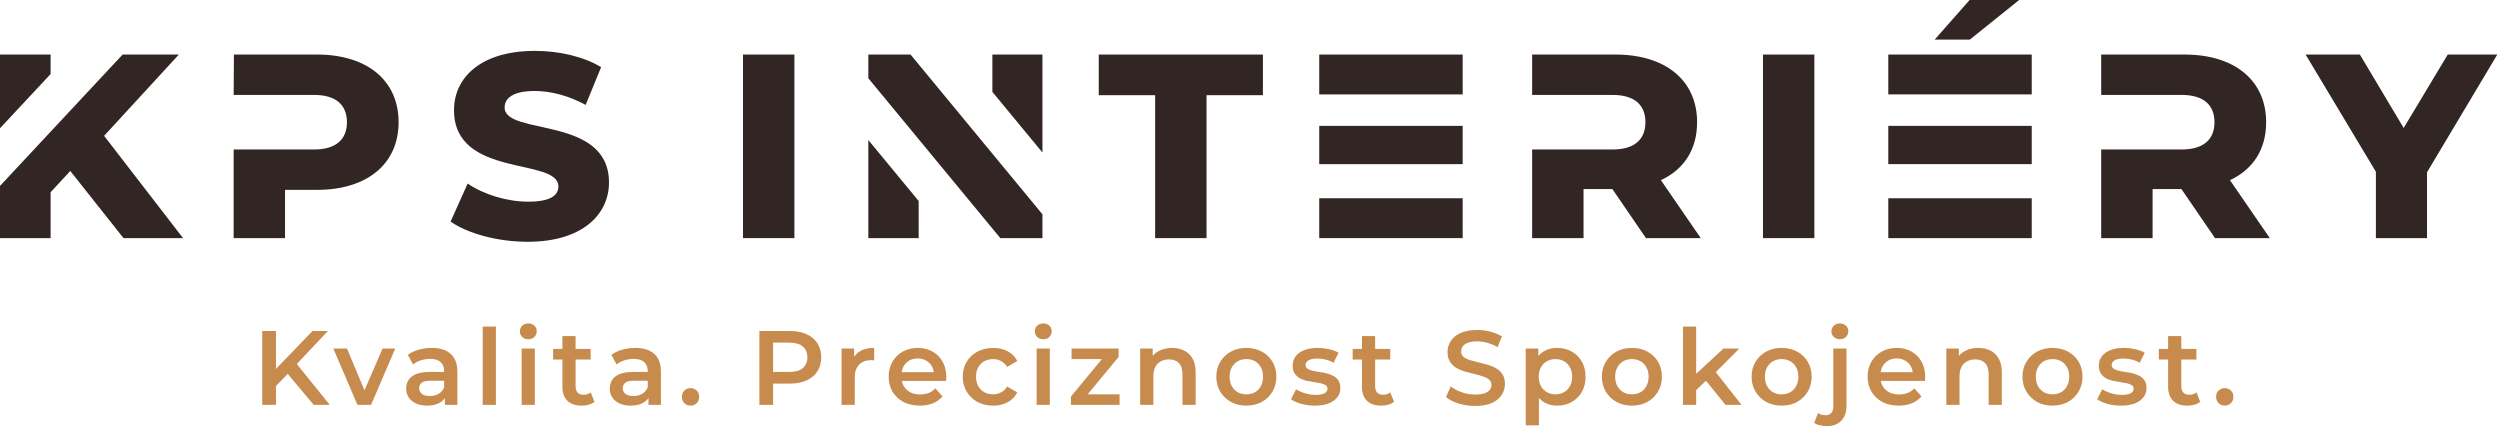
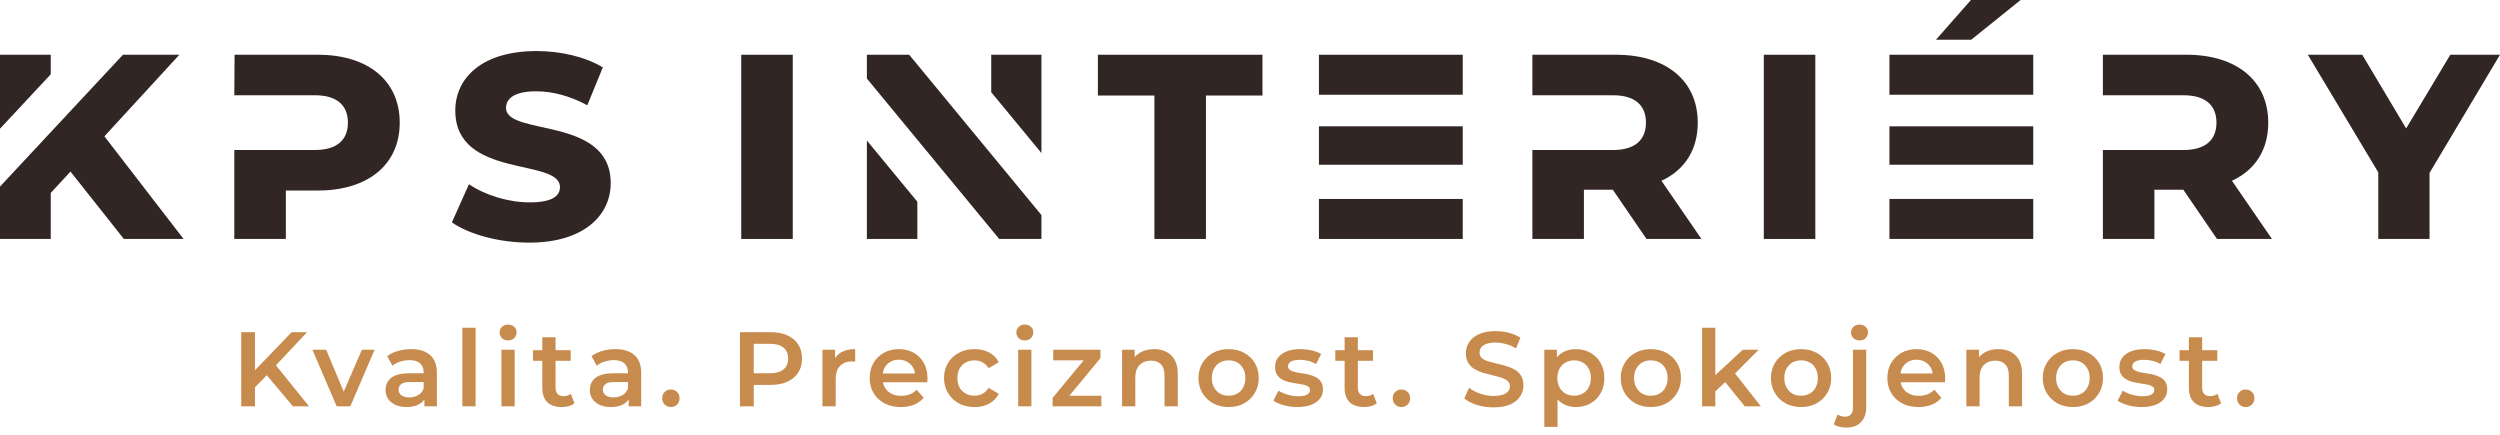
- <svg xmlns="http://www.w3.org/2000/svg" width="572" height="99" viewBox="0 0 572 99" fill="none">
-   <path d="M555.301 39.42V54.48H543.602V39.3L527.521 12.48H539.941L549.961 29.28L560.042 12.48H571.382L555.301 39.42Z" fill="#322624" />
-   <path d="M510.213 41.22L519.333 54.48H506.793L499.113 43.26H492.513V54.48H480.753V34.2H499.173C504.213 34.2 506.673 31.86 506.673 27.96C506.673 24.06 504.213 21.72 499.173 21.72H480.753V12.48H499.833C511.293 12.48 518.493 18.42 518.493 27.96C518.493 34.2 515.493 38.76 510.213 41.22Z" fill="#322624" />
-   <path d="M432.041 37.56V28.8H464.861V37.56H432.041ZM432.041 21.6V12.48H464.861V21.6H432.041ZM432.041 45.36V54.48H464.861V45.36H432.041ZM450.701 9.06H442.661L450.641 0H461.981L450.701 9.06Z" fill="#322624" />
-   <path d="M415.127 54.48H403.367V12.48H415.127V54.48Z" fill="#322624" />
-   <path d="M380.014 41.22L389.134 54.48H376.594L368.914 43.26H362.314V54.48H350.554V34.2H368.974C374.014 34.2 376.474 31.86 376.474 27.96C376.474 24.06 374.014 21.72 368.974 21.72H350.554V12.48H369.634C381.094 12.48 388.294 18.42 388.294 27.96C388.294 34.2 385.294 38.76 380.014 41.22Z" fill="#322624" />
-   <path d="M301.841 37.56V28.8H334.661V37.56H301.841ZM301.841 21.6V12.48H334.661V21.6H301.841ZM301.841 45.36V54.48H334.661V45.36H301.841Z" fill="#322624" />
-   <path d="M276.054 54.48H264.294V21.78H251.394V12.48H288.954V21.78H276.054V54.48Z" fill="#322624" />
-   <path d="M181.76 54.48H170V12.48H181.76V54.48Z" fill="#322624" />
-   <path d="M210.193 45.992V54.48H198.674V32.04L210.193 45.992ZM238.514 49.036V54.48H228.872L198.674 17.905V12.479H208.33L238.514 49.036ZM238.514 34.9L227.054 21.02V12.479H238.514V34.9Z" fill="#322624" />
-   <path d="M120.737 55.32C113.897 55.32 107.057 53.46 103.097 50.7L106.997 42C110.717 44.52 115.997 46.14 120.857 46.14C125.837 46.14 127.757 44.76 127.757 42.66C127.757 35.94 103.877 40.86 103.877 25.2C103.877 17.76 109.997 11.64 122.417 11.64C127.817 11.64 133.457 12.9 137.537 15.36L133.997 24C129.977 21.84 126.017 20.82 122.297 20.82C117.317 20.82 115.457 22.5 115.457 24.6C115.457 31.14 139.337 26.34 139.337 41.76C139.337 49.08 133.217 55.32 120.737 55.32Z" fill="#322624" />
-   <path d="M53.459 21.72L53.519 12.48H72.539C83.999 12.48 91.199 18.42 91.199 27.96C91.199 37.5 83.999 43.44 72.539 43.44H65.219V54.48H53.459V34.2H71.879C76.919 34.2 79.379 31.86 79.379 27.96C79.379 24.06 76.919 21.72 71.879 21.72H53.459Z" fill="#322624" />
-   <path d="M23.82 31.08L41.88 54.48H28.26L16.08 39.12L11.58 43.98V54.48H0V42.535L28.054 12.48H40.92L23.82 31.08ZM11.58 16.939L0 29.344V12.48H11.58V16.939Z" fill="#322624" />
-   <path d="M509.02 92.808C508.473 92.808 508.006 92.623 507.619 92.252C507.233 91.866 507.04 91.383 507.04 90.804C507.04 90.192 507.233 89.709 507.619 89.355C508.006 88.985 508.473 88.8 509.02 88.8C509.567 88.8 510.034 88.985 510.42 89.355C510.806 89.709 511 90.192 511 90.804C511 91.383 510.806 91.866 510.42 92.252C510.034 92.623 509.567 92.808 509.02 92.808Z" fill="#C88B4E" />
-   <path d="M500.508 92.808C499.091 92.808 497.997 92.446 497.224 91.722C496.451 90.981 496.065 89.895 496.065 88.462V76.897H499.083V88.39C499.083 89.001 499.236 89.476 499.542 89.814C499.864 90.152 500.306 90.321 500.87 90.321C501.546 90.321 502.109 90.144 502.56 89.79L503.405 91.939C503.051 92.229 502.616 92.446 502.101 92.591C501.586 92.736 501.055 92.808 500.508 92.808ZM493.94 82.257V79.843H502.536V82.257H493.94Z" fill="#C88B4E" />
-   <path d="M485.281 92.808C484.202 92.808 483.164 92.671 482.166 92.397C481.184 92.108 480.404 91.761 479.824 91.359L480.983 89.065C481.563 89.436 482.255 89.741 483.059 89.983C483.864 90.224 484.669 90.345 485.474 90.345C486.423 90.345 487.108 90.216 487.526 89.959C487.961 89.701 488.178 89.355 488.178 88.921C488.178 88.566 488.033 88.301 487.743 88.124C487.454 87.931 487.075 87.786 486.609 87.689C486.142 87.593 485.619 87.504 485.039 87.424C484.476 87.343 483.904 87.239 483.325 87.11C482.762 86.965 482.247 86.764 481.78 86.506C481.313 86.233 480.935 85.87 480.645 85.42C480.355 84.969 480.211 84.374 480.211 83.633C480.211 82.812 480.444 82.104 480.911 81.508C481.377 80.897 482.029 80.43 482.866 80.108C483.719 79.77 484.725 79.601 485.884 79.601C486.753 79.601 487.631 79.698 488.516 79.891C489.401 80.084 490.134 80.358 490.713 80.712L489.554 83.005C488.942 82.635 488.323 82.386 487.695 82.257C487.083 82.112 486.472 82.04 485.86 82.04C484.943 82.04 484.259 82.176 483.808 82.45C483.373 82.724 483.156 83.07 483.156 83.488C483.156 83.874 483.301 84.164 483.591 84.357C483.88 84.55 484.259 84.703 484.725 84.816C485.192 84.929 485.707 85.025 486.271 85.106C486.85 85.17 487.421 85.275 487.985 85.42C488.548 85.565 489.063 85.766 489.53 86.023C490.013 86.265 490.399 86.611 490.689 87.061C490.979 87.512 491.123 88.1 491.123 88.824C491.123 89.629 490.882 90.329 490.399 90.924C489.932 91.52 489.264 91.987 488.395 92.325C487.526 92.647 486.488 92.808 485.281 92.808Z" fill="#C88B4E" />
-   <path d="M469.599 92.808C468.279 92.808 467.104 92.526 466.074 91.963C465.044 91.383 464.231 90.594 463.635 89.597C463.04 88.599 462.742 87.464 462.742 86.192C462.742 84.905 463.04 83.77 463.635 82.788C464.231 81.79 465.044 81.01 466.074 80.446C467.104 79.883 468.279 79.601 469.599 79.601C470.935 79.601 472.118 79.883 473.148 80.446C474.194 81.01 475.007 81.782 475.587 82.764C476.182 83.746 476.48 84.888 476.48 86.192C476.48 87.464 476.182 88.599 475.587 89.597C475.007 90.594 474.194 91.383 473.148 91.963C472.118 92.526 470.935 92.808 469.599 92.808ZM469.599 90.224C470.339 90.224 470.999 90.063 471.579 89.741C472.158 89.419 472.609 88.953 472.931 88.341C473.269 87.729 473.438 87.013 473.438 86.192C473.438 85.355 473.269 84.639 472.931 84.043C472.609 83.432 472.158 82.965 471.579 82.643C470.999 82.321 470.347 82.16 469.623 82.16C468.883 82.16 468.223 82.321 467.643 82.643C467.08 82.965 466.629 83.432 466.291 84.043C465.953 84.639 465.784 85.355 465.784 86.192C465.784 87.013 465.953 87.729 466.291 88.341C466.629 88.953 467.08 89.419 467.643 89.741C468.223 90.063 468.875 90.224 469.599 90.224Z" fill="#C88B4E" />
-   <path d="M452.637 79.601C453.667 79.601 454.584 79.802 455.389 80.205C456.21 80.607 456.854 81.227 457.321 82.064C457.787 82.885 458.021 83.947 458.021 85.251V92.639H455.003V85.637C455.003 84.494 454.729 83.641 454.182 83.078C453.651 82.514 452.902 82.233 451.937 82.233C451.228 82.233 450.601 82.378 450.053 82.667C449.506 82.957 449.08 83.392 448.774 83.971C448.484 84.534 448.339 85.251 448.339 86.12V92.639H445.321V79.746H448.194V83.223L447.687 82.16C448.138 81.339 448.79 80.712 449.643 80.277C450.512 79.826 451.51 79.601 452.637 79.601Z" fill="#C88B4E" />
-   <path d="M434.431 92.808C432.998 92.808 431.743 92.526 430.665 91.963C429.602 91.383 428.773 90.594 428.178 89.597C427.598 88.599 427.309 87.464 427.309 86.192C427.309 84.905 427.59 83.77 428.154 82.788C428.733 81.79 429.522 81.01 430.52 80.446C431.534 79.883 432.685 79.601 433.972 79.601C435.228 79.601 436.346 79.875 437.328 80.422C438.31 80.969 439.083 81.742 439.646 82.74C440.209 83.738 440.491 84.913 440.491 86.265C440.491 86.394 440.483 86.538 440.467 86.699C440.467 86.86 440.459 87.013 440.443 87.158H429.699V85.154H438.849L437.666 85.782C437.682 85.041 437.529 84.39 437.207 83.826C436.886 83.263 436.443 82.82 435.88 82.498C435.332 82.176 434.697 82.015 433.972 82.015C433.232 82.015 432.58 82.176 432.017 82.498C431.469 82.82 431.035 83.271 430.713 83.85C430.407 84.414 430.254 85.082 430.254 85.854V86.337C430.254 87.11 430.431 87.794 430.785 88.389C431.139 88.985 431.638 89.444 432.282 89.766C432.926 90.088 433.666 90.248 434.503 90.248C435.228 90.248 435.88 90.136 436.459 89.91C437.038 89.685 437.554 89.331 438.004 88.848L439.622 90.707C439.042 91.383 438.31 91.906 437.425 92.276C436.556 92.631 435.558 92.808 434.431 92.808Z" fill="#C88B4E" />
-   <path d="M417.99 97.492C417.427 97.492 416.896 97.427 416.397 97.299C415.881 97.186 415.447 97.001 415.093 96.743L415.962 94.498C416.429 94.836 417.016 95.005 417.724 95.005C418.272 95.005 418.698 94.828 419.004 94.474C419.31 94.136 419.463 93.629 419.463 92.953V79.746H422.481V92.88C422.481 94.297 422.086 95.415 421.298 96.236C420.525 97.073 419.423 97.492 417.99 97.492ZM420.96 77.621C420.396 77.621 419.93 77.445 419.559 77.09C419.205 76.736 419.028 76.31 419.028 75.811C419.028 75.296 419.205 74.869 419.559 74.531C419.93 74.177 420.396 74 420.96 74C421.523 74 421.982 74.169 422.336 74.507C422.706 74.829 422.891 75.239 422.891 75.738C422.891 76.269 422.714 76.72 422.36 77.09C422.006 77.445 421.539 77.621 420.96 77.621Z" fill="#C88B4E" />
-   <path d="M407.621 92.808C406.302 92.808 405.127 92.526 404.096 91.963C403.066 91.383 402.253 90.594 401.658 89.597C401.062 88.599 400.765 87.464 400.765 86.192C400.765 84.905 401.062 83.77 401.658 82.788C402.253 81.79 403.066 81.01 404.096 80.446C405.127 79.883 406.302 79.601 407.621 79.601C408.957 79.601 410.14 79.883 411.171 80.446C412.217 81.01 413.03 81.782 413.609 82.764C414.205 83.746 414.502 84.888 414.502 86.192C414.502 87.464 414.205 88.599 413.609 89.597C413.03 90.594 412.217 91.383 411.171 91.963C410.14 92.526 408.957 92.808 407.621 92.808ZM407.621 90.224C408.362 90.224 409.022 90.063 409.601 89.741C410.181 89.419 410.631 88.953 410.953 88.341C411.291 87.729 411.46 87.013 411.46 86.192C411.46 85.355 411.291 84.639 410.953 84.043C410.631 83.432 410.181 82.965 409.601 82.643C409.022 82.321 408.37 82.16 407.646 82.16C406.905 82.16 406.245 82.321 405.666 82.643C405.102 82.965 404.652 83.432 404.314 84.043C403.976 84.639 403.807 85.355 403.807 86.192C403.807 87.013 403.976 87.729 404.314 88.341C404.652 88.953 405.102 89.419 405.666 89.741C406.245 90.063 406.897 90.224 407.621 90.224Z" fill="#C88B4E" />
-   <path d="M387.526 89.766L387.599 85.975L394.335 79.746H397.956L392.234 85.492L390.641 86.82L387.526 89.766ZM385.063 92.639V74.724H388.081V92.639H385.063ZM394.793 92.639L390.085 86.82L391.993 84.406L398.463 92.639H394.793Z" fill="#C88B4E" />
-   <path d="M373.366 92.808C372.046 92.808 370.871 92.526 369.841 91.963C368.81 91.383 367.998 90.594 367.402 89.597C366.807 88.599 366.509 87.464 366.509 86.192C366.509 84.905 366.807 83.77 367.402 82.788C367.998 81.79 368.81 81.01 369.841 80.446C370.871 79.883 372.046 79.601 373.366 79.601C374.702 79.601 375.885 79.883 376.915 80.446C377.961 81.01 378.774 81.782 379.353 82.764C379.949 83.746 380.246 84.888 380.246 86.192C380.246 87.464 379.949 88.599 379.353 89.597C378.774 90.594 377.961 91.383 376.915 91.963C375.885 92.526 374.702 92.808 373.366 92.808ZM373.366 90.224C374.106 90.224 374.766 90.063 375.345 89.741C375.925 89.419 376.375 88.953 376.697 88.341C377.035 87.729 377.204 87.013 377.204 86.192C377.204 85.355 377.035 84.639 376.697 84.043C376.375 83.432 375.925 82.965 375.345 82.643C374.766 82.321 374.114 82.16 373.39 82.16C372.649 82.16 371.989 82.321 371.41 82.643C370.847 82.965 370.396 83.432 370.058 84.043C369.72 84.639 369.551 85.355 369.551 86.192C369.551 87.013 369.72 87.729 370.058 88.341C370.396 88.953 370.847 89.419 371.41 89.741C371.989 90.063 372.641 90.224 373.366 90.224Z" fill="#C88B4E" />
-   <path d="M356.234 92.808C355.188 92.808 354.231 92.566 353.361 92.083C352.508 91.6 351.824 90.876 351.309 89.91C350.81 88.929 350.561 87.689 350.561 86.192C350.561 84.679 350.802 83.44 351.285 82.474C351.784 81.508 352.46 80.792 353.313 80.325C354.166 79.843 355.14 79.601 356.234 79.601C357.506 79.601 358.625 79.875 359.59 80.422C360.572 80.969 361.345 81.734 361.908 82.716C362.488 83.697 362.777 84.856 362.777 86.192C362.777 87.528 362.488 88.695 361.908 89.693C361.345 90.675 360.572 91.439 359.59 91.987C358.625 92.534 357.506 92.808 356.234 92.808ZM349.088 97.323V79.746H351.961V82.788L351.864 86.216L352.106 89.645V97.323H349.088ZM355.896 90.224C356.621 90.224 357.265 90.063 357.828 89.741C358.407 89.419 358.866 88.953 359.204 88.341C359.542 87.729 359.711 87.013 359.711 86.192C359.711 85.355 359.542 84.639 359.204 84.043C358.866 83.432 358.407 82.965 357.828 82.643C357.265 82.321 356.621 82.16 355.896 82.16C355.172 82.16 354.52 82.321 353.941 82.643C353.361 82.965 352.903 83.432 352.565 84.043C352.227 84.639 352.058 85.355 352.058 86.192C352.058 87.013 352.227 87.729 352.565 88.341C352.903 88.953 353.361 89.419 353.941 89.741C354.52 90.063 355.172 90.224 355.896 90.224Z" fill="#C88B4E" />
-   <path d="M337.502 92.88C336.182 92.88 334.918 92.695 333.711 92.325C332.504 91.938 331.546 91.448 330.838 90.852L331.924 88.413C332.6 88.945 333.437 89.387 334.435 89.741C335.433 90.095 336.455 90.272 337.502 90.272C338.387 90.272 339.103 90.176 339.65 89.983C340.198 89.79 340.6 89.532 340.857 89.21C341.115 88.872 341.244 88.494 341.244 88.075C341.244 87.56 341.059 87.15 340.689 86.844C340.318 86.522 339.835 86.273 339.24 86.096C338.66 85.903 338.009 85.725 337.284 85.564C336.576 85.403 335.86 85.218 335.135 85.009C334.427 84.784 333.775 84.502 333.18 84.164C332.6 83.81 332.126 83.343 331.755 82.764C331.385 82.184 331.2 81.444 331.2 80.543C331.2 79.625 331.441 78.788 331.924 78.032C332.423 77.259 333.172 76.647 334.17 76.197C335.184 75.73 336.463 75.497 338.009 75.497C339.023 75.497 340.029 75.625 341.026 75.883C342.024 76.14 342.894 76.511 343.634 76.993L342.644 79.432C341.888 78.981 341.107 78.651 340.302 78.442C339.497 78.217 338.725 78.104 337.984 78.104C337.115 78.104 336.407 78.209 335.86 78.418C335.329 78.627 334.934 78.901 334.677 79.239C334.435 79.577 334.315 79.963 334.315 80.398C334.315 80.913 334.492 81.331 334.846 81.653C335.216 81.959 335.691 82.201 336.27 82.377C336.866 82.555 337.526 82.732 338.25 82.909C338.974 83.07 339.691 83.255 340.399 83.464C341.123 83.673 341.775 83.947 342.354 84.285C342.95 84.623 343.425 85.082 343.779 85.661C344.149 86.24 344.334 86.973 344.334 87.858C344.334 88.76 344.085 89.597 343.586 90.369C343.103 91.126 342.354 91.737 341.34 92.204C340.326 92.655 339.047 92.88 337.502 92.88Z" fill="#C88B4E" />
-   <path d="M316.057 92.808C314.641 92.808 313.546 92.446 312.774 91.722C312.001 90.981 311.615 89.895 311.615 88.462V76.897H314.633V88.39C314.633 89.001 314.786 89.476 315.092 89.814C315.413 90.152 315.856 90.321 316.419 90.321C317.095 90.321 317.659 90.144 318.11 89.79L318.955 91.939C318.6 92.229 318.166 92.446 317.651 92.591C317.136 92.736 316.605 92.808 316.057 92.808ZM309.49 82.257V79.843H318.085V82.257H309.49Z" fill="#C88B4E" />
-   <path d="M300.831 92.808C299.753 92.808 298.715 92.671 297.717 92.397C296.735 92.108 295.954 91.761 295.375 91.359L296.534 89.065C297.113 89.436 297.805 89.741 298.61 89.983C299.415 90.224 300.22 90.345 301.025 90.345C301.974 90.345 302.658 90.216 303.077 89.959C303.511 89.701 303.729 89.355 303.729 88.921C303.729 88.566 303.584 88.301 303.294 88.124C303.004 87.931 302.626 87.786 302.159 87.689C301.693 87.593 301.169 87.504 300.59 87.424C300.027 87.343 299.455 87.239 298.876 87.11C298.312 86.965 297.797 86.764 297.331 86.506C296.864 86.233 296.486 85.87 296.196 85.42C295.906 84.969 295.761 84.374 295.761 83.633C295.761 82.812 295.995 82.104 296.461 81.508C296.928 80.897 297.58 80.43 298.417 80.108C299.27 79.77 300.276 79.601 301.435 79.601C302.304 79.601 303.181 79.698 304.067 79.891C304.952 80.084 305.684 80.358 306.264 80.712L305.105 83.005C304.493 82.635 303.874 82.386 303.246 82.257C302.634 82.112 302.023 82.04 301.411 82.04C300.493 82.04 299.809 82.176 299.359 82.45C298.924 82.724 298.707 83.07 298.707 83.488C298.707 83.874 298.852 84.164 299.141 84.357C299.431 84.55 299.809 84.703 300.276 84.816C300.743 84.929 301.258 85.025 301.821 85.106C302.401 85.17 302.972 85.275 303.536 85.42C304.099 85.565 304.614 85.766 305.081 86.023C305.564 86.265 305.95 86.611 306.24 87.061C306.529 87.512 306.674 88.1 306.674 88.824C306.674 89.629 306.433 90.329 305.95 90.924C305.483 91.52 304.815 91.987 303.946 92.325C303.077 92.647 302.039 92.808 300.831 92.808Z" fill="#C88B4E" />
-   <path d="M285.15 92.808C283.83 92.808 282.655 92.526 281.625 91.963C280.595 91.383 279.782 90.594 279.186 89.597C278.591 88.599 278.293 87.464 278.293 86.192C278.293 84.905 278.591 83.77 279.186 82.788C279.782 81.79 280.595 81.01 281.625 80.446C282.655 79.883 283.83 79.601 285.15 79.601C286.486 79.601 287.669 79.883 288.699 80.446C289.745 81.01 290.558 81.782 291.137 82.764C291.733 83.746 292.031 84.888 292.031 86.192C292.031 87.464 291.733 88.599 291.137 89.597C290.558 90.594 289.745 91.383 288.699 91.963C287.669 92.526 286.486 92.808 285.15 92.808ZM285.15 90.224C285.89 90.224 286.55 90.063 287.13 89.741C287.709 89.419 288.16 88.953 288.482 88.341C288.82 87.729 288.989 87.013 288.989 86.192C288.989 85.355 288.82 84.639 288.482 84.043C288.16 83.432 287.709 82.965 287.13 82.643C286.55 82.321 285.898 82.16 285.174 82.16C284.434 82.16 283.774 82.321 283.194 82.643C282.631 82.965 282.18 83.432 281.842 84.043C281.504 84.639 281.335 85.355 281.335 86.192C281.335 87.013 281.504 87.729 281.842 88.341C282.18 88.953 282.631 89.419 283.194 89.741C283.774 90.063 284.425 90.224 285.15 90.224Z" fill="#C88B4E" />
-   <path d="M268.187 79.601C269.217 79.601 270.134 79.802 270.939 80.205C271.76 80.607 272.404 81.227 272.87 82.064C273.337 82.885 273.571 83.947 273.571 85.251V92.639H270.553V85.637C270.553 84.494 270.279 83.641 269.732 83.078C269.201 82.514 268.452 82.233 267.486 82.233C266.778 82.233 266.15 82.378 265.603 82.667C265.056 82.957 264.629 83.392 264.324 83.971C264.034 84.534 263.889 85.251 263.889 86.12V92.639H260.871V79.746H263.744V83.223L263.237 82.16C263.688 81.339 264.34 80.712 265.193 80.277C266.062 79.826 267.06 79.601 268.187 79.601Z" fill="#C88B4E" />
-   <path d="M245.028 92.639V90.731L252.972 81.122L253.527 82.16H245.173V79.746H255.941V81.653L247.998 91.263L247.394 90.224H256.159V92.639H245.028Z" fill="#C88B4E" />
-   <path d="M237.18 92.639V79.746H240.198V92.639H237.18ZM238.701 77.621C238.138 77.621 237.671 77.445 237.301 77.09C236.947 76.736 236.77 76.31 236.77 75.811C236.77 75.296 236.947 74.869 237.301 74.531C237.671 74.177 238.138 74 238.701 74C239.264 74 239.723 74.169 240.077 74.507C240.447 74.829 240.633 75.239 240.633 75.738C240.633 76.269 240.455 76.72 240.101 77.09C239.747 77.445 239.28 77.621 238.701 77.621Z" fill="#C88B4E" />
-   <path d="M227.252 92.808C225.9 92.808 224.693 92.526 223.63 91.963C222.584 91.383 221.763 90.594 221.168 89.597C220.572 88.599 220.274 87.464 220.274 86.192C220.274 84.905 220.572 83.77 221.168 82.788C221.763 81.79 222.584 81.01 223.63 80.446C224.693 79.883 225.9 79.601 227.252 79.601C228.507 79.601 229.61 79.859 230.56 80.374C231.525 80.873 232.258 81.613 232.757 82.595L230.439 83.947C230.053 83.335 229.578 82.885 229.014 82.595C228.467 82.305 227.872 82.16 227.228 82.16C226.487 82.16 225.819 82.321 225.224 82.643C224.628 82.965 224.162 83.432 223.824 84.043C223.486 84.639 223.317 85.355 223.317 86.192C223.317 87.029 223.486 87.754 223.824 88.365C224.162 88.961 224.628 89.419 225.224 89.741C225.819 90.063 226.487 90.224 227.228 90.224C227.872 90.224 228.467 90.079 229.014 89.79C229.578 89.5 230.053 89.049 230.439 88.438L232.757 89.79C232.258 90.755 231.525 91.504 230.56 92.035C229.61 92.55 228.507 92.808 227.252 92.808Z" fill="#C88B4E" />
-   <path d="M210.448 92.808C209.015 92.808 207.76 92.526 206.681 91.963C205.619 91.383 204.79 90.594 204.194 89.597C203.615 88.599 203.325 87.464 203.325 86.192C203.325 84.905 203.607 83.77 204.17 82.788C204.75 81.79 205.538 81.01 206.536 80.446C207.55 79.883 208.701 79.601 209.989 79.601C211.244 79.601 212.363 79.875 213.345 80.422C214.327 80.969 215.099 81.742 215.663 82.74C216.226 83.738 216.508 84.913 216.508 86.265C216.508 86.394 216.5 86.538 216.483 86.699C216.483 86.86 216.475 87.013 216.459 87.158H205.715V85.154H214.866L213.683 85.782C213.699 85.041 213.546 84.39 213.224 83.826C212.902 83.263 212.46 82.82 211.896 82.498C211.349 82.176 210.713 82.015 209.989 82.015C209.248 82.015 208.597 82.176 208.033 82.498C207.486 82.82 207.051 83.271 206.729 83.85C206.424 84.414 206.271 85.082 206.271 85.854V86.337C206.271 87.11 206.448 87.794 206.802 88.389C207.156 88.985 207.655 89.444 208.299 89.766C208.943 90.088 209.683 90.248 210.52 90.248C211.244 90.248 211.896 90.136 212.476 89.91C213.055 89.685 213.57 89.331 214.021 88.848L215.638 90.707C215.059 91.383 214.327 91.906 213.441 92.276C212.572 92.631 211.574 92.808 210.448 92.808Z" fill="#C88B4E" />
-   <path d="M192.552 92.639V79.746H195.425V83.295L195.087 82.257C195.473 81.388 196.077 80.728 196.898 80.277C197.735 79.826 198.773 79.601 200.012 79.601V82.474C199.883 82.442 199.763 82.426 199.65 82.426C199.537 82.41 199.425 82.402 199.312 82.402C198.169 82.402 197.26 82.74 196.584 83.416C195.908 84.076 195.57 85.066 195.57 86.385V92.639H192.552Z" fill="#C88B4E" />
-   <path d="M173.746 92.639V75.738H180.699C182.196 75.738 183.476 75.98 184.538 76.463C185.617 76.945 186.446 77.638 187.025 78.539C187.605 79.44 187.894 80.511 187.894 81.75C187.894 82.989 187.605 84.06 187.025 84.961C186.446 85.862 185.617 86.555 184.538 87.037C183.476 87.52 182.196 87.762 180.699 87.762H175.484L176.885 86.289V92.639H173.746ZM176.885 86.627L175.484 85.106H180.555C181.939 85.106 182.977 84.816 183.669 84.237C184.377 83.641 184.731 82.812 184.731 81.75C184.731 80.672 184.377 79.843 183.669 79.263C182.977 78.684 181.939 78.394 180.555 78.394H175.484L176.885 76.849V86.627Z" fill="#C88B4E" />
-   <path d="M157.992 92.808C157.445 92.808 156.978 92.623 156.592 92.252C156.206 91.866 156.013 91.383 156.013 90.804C156.013 90.192 156.206 89.709 156.592 89.355C156.978 88.985 157.445 88.8 157.992 88.8C158.54 88.8 159.007 88.985 159.393 89.355C159.779 89.709 159.972 90.192 159.972 90.804C159.972 91.383 159.779 91.866 159.393 92.252C159.007 92.623 158.54 92.808 157.992 92.808Z" fill="#C88B4E" />
-   <path d="M148.372 92.639V90.031L148.203 89.476V84.913C148.203 84.027 147.938 83.343 147.407 82.861C146.876 82.362 146.071 82.112 144.992 82.112C144.268 82.112 143.552 82.225 142.844 82.45C142.151 82.675 141.564 82.989 141.081 83.392L139.898 81.195C140.59 80.663 141.411 80.269 142.361 80.011C143.326 79.738 144.324 79.601 145.354 79.601C147.222 79.601 148.662 80.052 149.676 80.953C150.706 81.838 151.221 83.215 151.221 85.082V92.639H148.372ZM144.316 92.808C143.351 92.808 142.506 92.647 141.781 92.325C141.057 91.987 140.494 91.528 140.091 90.949C139.705 90.353 139.512 89.685 139.512 88.945C139.512 88.22 139.681 87.569 140.019 86.989C140.373 86.41 140.944 85.951 141.733 85.613C142.522 85.275 143.568 85.106 144.872 85.106H148.614V87.11H145.089C144.059 87.11 143.367 87.279 143.013 87.617C142.658 87.939 142.481 88.341 142.481 88.824C142.481 89.371 142.699 89.806 143.133 90.128C143.568 90.45 144.171 90.611 144.944 90.611C145.684 90.611 146.344 90.442 146.924 90.104C147.519 89.766 147.946 89.267 148.203 88.607L148.71 90.417C148.421 91.174 147.898 91.761 147.141 92.18C146.401 92.598 145.459 92.808 144.316 92.808Z" fill="#C88B4E" />
-   <path d="M133.119 92.808C131.702 92.808 130.608 92.446 129.835 91.722C129.063 90.981 128.676 89.895 128.676 88.462V76.897H131.694V88.39C131.694 89.001 131.847 89.476 132.153 89.814C132.475 90.152 132.918 90.321 133.481 90.321C134.157 90.321 134.72 90.144 135.171 89.79L136.016 91.939C135.662 92.229 135.227 92.446 134.712 92.591C134.197 92.736 133.666 92.808 133.119 92.808ZM126.552 82.257V79.843H135.147V82.257H126.552Z" fill="#C88B4E" />
-   <path d="M119.355 92.639V79.746H122.373V92.639H119.355ZM120.876 77.621C120.312 77.621 119.846 77.445 119.475 77.09C119.121 76.736 118.944 76.31 118.944 75.811C118.944 75.296 119.121 74.869 119.475 74.531C119.846 74.177 120.312 74 120.876 74C121.439 74 121.898 74.169 122.252 74.507C122.622 74.829 122.807 75.239 122.807 75.738C122.807 76.269 122.63 76.72 122.276 77.09C121.922 77.445 121.455 77.621 120.876 77.621Z" fill="#C88B4E" />
-   <path d="M110.444 92.639V74.724H113.462V92.639H110.444Z" fill="#C88B4E" />
-   <path d="M101.79 92.639V90.031L101.621 89.476V84.913C101.621 84.027 101.356 83.343 100.825 82.861C100.293 82.362 99.489 82.112 98.41 82.112C97.686 82.112 96.97 82.225 96.261 82.45C95.569 82.675 94.982 82.989 94.499 83.392L93.316 81.195C94.008 80.663 94.829 80.269 95.779 80.011C96.744 79.738 97.742 79.601 98.772 79.601C100.64 79.601 102.08 80.052 103.094 80.953C104.124 81.838 104.639 83.215 104.639 85.082V92.639H101.79ZM97.734 92.808C96.769 92.808 95.924 92.647 95.199 92.325C94.475 91.987 93.912 91.528 93.509 90.949C93.123 90.353 92.93 89.685 92.93 88.945C92.93 88.22 93.099 87.569 93.437 86.989C93.791 86.41 94.362 85.951 95.151 85.613C95.94 85.275 96.986 85.106 98.29 85.106H102.032V87.11H98.507C97.477 87.11 96.785 87.279 96.43 87.617C96.076 87.939 95.899 88.341 95.899 88.824C95.899 89.371 96.117 89.806 96.551 90.128C96.986 90.45 97.589 90.611 98.362 90.611C99.102 90.611 99.762 90.442 100.342 90.104C100.937 89.766 101.364 89.267 101.621 88.607L102.128 90.417C101.839 91.174 101.316 91.761 100.559 92.18C99.819 92.598 98.877 92.808 97.734 92.808Z" fill="#C88B4E" />
-   <path d="M81.787 92.639L76.258 79.746H79.397L84.153 91.118H82.608L87.533 79.746H90.43L84.901 92.639H81.787Z" fill="#C88B4E" />
-   <path d="M62.801 88.655L62.632 84.937L71.492 75.738H75.017L67.653 83.561L65.915 85.468L62.801 88.655ZM60 92.639V75.738H63.139V92.639H60ZM71.782 92.639L65.312 84.937L67.388 82.643L75.452 92.639H71.782Z" fill="#C88B4E" />
+ <svg xmlns="http://www.w3.org/2000/svg" width="570" height="99" viewBox="0 0 570 99" fill="none">
+   <path d="M553.935 39.42V54.48H542.246V39.3L526.182 12.48H538.59L548.6 29.28L558.671 12.48H570L553.935 39.42Z" fill="#322624" />
+   <path d="M508.889 41.22L518 54.48H505.472L497.8 43.26H491.206V54.48H479.457V34.2H497.86C502.895 34.2 505.352 31.86 505.352 27.96C505.352 24.06 502.895 21.72 497.86 21.72H479.457V12.48H498.519C509.968 12.48 517.161 18.42 517.161 27.96C517.161 34.2 514.164 38.76 508.889 41.22Z" fill="#322624" />
+   <path d="M430.792 37.56V28.8H463.581V37.56H430.792ZM430.792 21.6V12.48H463.581V21.6H430.792ZM430.792 45.36V54.48H463.581V45.36H430.792ZM449.434 9.06H441.402L449.374 0H460.704L449.434 9.06Z" fill="#322624" />
+   <path d="M413.894 54.48H402.146V12.48H413.894V54.48Z" fill="#322624" />
+   <path d="M378.815 41.22L387.926 54.48H375.398L367.725 43.26H361.132V54.48H349.383V34.2H367.785C372.821 34.2 375.278 31.86 375.278 27.96C375.278 24.06 372.821 21.72 367.785 21.72H349.383V12.48H368.445C379.894 12.48 387.087 18.42 387.087 27.96C387.087 34.2 384.09 38.76 378.815 41.22Z" fill="#322624" />
+   <path d="M300.716 37.56V28.8H333.505V37.56H300.716ZM300.716 21.6V12.48H333.505V21.6H300.716ZM300.716 45.36V54.48H333.505V45.36H300.716Z" fill="#322624" />
+   <path d="M274.954 54.48H263.205V21.78H250.317V12.48H287.842V21.78H274.954V54.48Z" fill="#322624" />
+   <path d="M180.749 54.48H169V12.48H180.749V54.48Z" fill="#322624" />
+   <path d="M209.156 45.992V54.48H197.647V32.04L209.156 45.992ZM237.449 49.036V54.48H227.817L197.647 17.905V12.479H207.295L237.449 49.036ZM237.449 34.9L226 21.02V12.479H237.449V34.9Z" fill="#322624" />
+   <path d="M120.656 55.32C113.82 55.32 106.985 53.46 103.027 50.7L106.925 42C110.642 44.52 115.919 46.14 120.775 46.14C125.752 46.14 127.671 44.76 127.671 42.66C127.671 35.94 103.807 40.86 103.807 25.2C103.807 17.76 109.923 11.64 122.334 11.64C127.731 11.64 133.367 12.9 137.444 15.36L133.907 24C129.889 21.84 125.932 20.82 122.214 20.82C117.238 20.82 115.379 22.5 115.379 24.6C115.379 31.14 139.243 26.34 139.243 41.76C139.243 49.08 133.127 55.32 120.656 55.32Z" fill="#322624" />
+   <path d="M53.423 21.72L53.483 12.48H72.49C83.942 12.48 91.138 18.42 91.138 27.96C91.138 37.5 83.942 43.44 72.49 43.44H65.175V54.48H53.423V34.2H71.831C76.867 34.2 79.326 31.86 79.326 27.96C79.326 24.06 76.867 21.72 71.831 21.72H53.423Z" fill="#322624" />
+   <path d="M23.804 31.08L41.852 54.48H28.241L16.069 39.12L11.572 43.98V54.48H0V42.535L28.035 12.48H40.893L23.804 31.08ZM11.572 16.939L0 29.344V12.48H11.572V16.939Z" fill="#322624" />
+   <path d="M512.024 92.806C511.476 92.806 511.01 92.621 510.623 92.251C510.237 91.865 510.044 91.382 510.044 90.803C510.044 90.191 510.237 89.708 510.623 89.354C511.01 88.984 511.476 88.799 512.024 88.799C512.571 88.799 513.038 88.984 513.424 89.354C513.81 89.708 514.003 90.191 514.003 90.803C514.003 91.382 513.81 91.865 513.424 92.251C513.038 92.621 512.571 92.806 512.024 92.806Z" fill="#C88B4E" />
+   <path d="M503.512 92.806C502.096 92.806 501.001 92.444 500.229 91.72C499.456 90.98 499.07 89.893 499.07 88.461V76.897H502.088V88.388C502.088 89 502.24 89.475 502.546 89.813C502.868 90.151 503.311 90.32 503.874 90.32C504.55 90.32 505.113 90.143 505.564 89.789L506.409 91.937C506.055 92.227 505.62 92.444 505.105 92.589C504.59 92.734 504.059 92.806 503.512 92.806ZM496.945 82.257V79.842H505.54V82.257H496.945Z" fill="#C88B4E" />
+   <path d="M488.287 92.806C487.209 92.806 486.171 92.669 485.173 92.396C484.191 92.106 483.41 91.76 482.831 91.358L483.99 89.064C484.569 89.434 485.261 89.74 486.066 89.982C486.871 90.223 487.676 90.344 488.48 90.344C489.43 90.344 490.114 90.215 490.532 89.957C490.967 89.7 491.184 89.354 491.184 88.919C491.184 88.565 491.039 88.3 490.75 88.123C490.46 87.93 490.082 87.785 489.615 87.688C489.148 87.591 488.625 87.503 488.046 87.422C487.482 87.342 486.911 87.237 486.332 87.109C485.768 86.964 485.253 86.763 484.787 86.505C484.32 86.231 483.942 85.869 483.652 85.419C483.362 84.968 483.217 84.373 483.217 83.632C483.217 82.811 483.451 82.103 483.917 81.508C484.384 80.896 485.036 80.43 485.873 80.108C486.726 79.77 487.732 79.601 488.891 79.601C489.76 79.601 490.637 79.697 491.522 79.89C492.407 80.083 493.14 80.357 493.719 80.711L492.56 83.005C491.949 82.634 491.329 82.385 490.701 82.256C490.09 82.111 489.478 82.039 488.867 82.039C487.949 82.039 487.265 82.176 486.814 82.449C486.38 82.723 486.163 83.069 486.163 83.487C486.163 83.874 486.307 84.163 486.597 84.356C486.887 84.55 487.265 84.703 487.732 84.815C488.199 84.928 488.714 85.025 489.277 85.105C489.856 85.169 490.428 85.274 490.991 85.419C491.554 85.564 492.069 85.765 492.536 86.022C493.019 86.264 493.405 86.61 493.695 87.06C493.985 87.511 494.129 88.099 494.129 88.823C494.129 89.627 493.888 90.328 493.405 90.923C492.938 91.519 492.271 91.985 491.401 92.323C490.532 92.645 489.494 92.806 488.287 92.806Z" fill="#C88B4E" />
+   <path d="M472.606 92.806C471.287 92.806 470.112 92.525 469.082 91.961C468.052 91.382 467.239 90.593 466.643 89.595C466.048 88.597 465.75 87.463 465.75 86.191C465.75 84.904 466.048 83.769 466.643 82.787C467.239 81.789 468.052 81.009 469.082 80.446C470.112 79.882 471.287 79.601 472.606 79.601C473.942 79.601 475.125 79.882 476.155 80.446C477.201 81.009 478.014 81.781 478.593 82.763C479.189 83.745 479.487 84.888 479.487 86.191C479.487 87.463 479.189 88.597 478.593 89.595C478.014 90.593 477.201 91.382 476.155 91.961C475.125 92.525 473.942 92.806 472.606 92.806ZM472.606 90.223C473.347 90.223 474.006 90.062 474.586 89.74C475.165 89.418 475.616 88.951 475.938 88.34C476.276 87.728 476.445 87.012 476.445 86.191C476.445 85.354 476.276 84.638 475.938 84.043C475.616 83.431 475.165 82.964 474.586 82.642C474.006 82.321 473.355 82.16 472.63 82.16C471.89 82.16 471.23 82.321 470.651 82.642C470.087 82.964 469.637 83.431 469.299 84.043C468.961 84.638 468.792 85.354 468.792 86.191C468.792 87.012 468.961 87.728 469.299 88.34C469.637 88.951 470.087 89.418 470.651 89.74C471.23 90.062 471.882 90.223 472.606 90.223Z" fill="#C88B4E" />
+   <path d="M455.645 79.601C456.675 79.601 457.593 79.802 458.397 80.204C459.218 80.606 459.862 81.226 460.329 82.063C460.795 82.884 461.029 83.946 461.029 85.25V92.637H458.011V85.636C458.011 84.493 457.737 83.64 457.19 83.077C456.659 82.514 455.911 82.232 454.945 82.232C454.237 82.232 453.609 82.377 453.062 82.667C452.515 82.956 452.088 83.391 451.782 83.97C451.493 84.534 451.348 85.25 451.348 86.119V92.637H448.33V79.745H451.203V83.222L450.696 82.16C451.147 81.339 451.798 80.711 452.651 80.277C453.521 79.826 454.518 79.601 455.645 79.601Z" fill="#C88B4E" />
+   <path d="M437.44 92.806C436.008 92.806 434.752 92.525 433.674 91.961C432.612 91.382 431.783 90.593 431.187 89.595C430.608 88.597 430.318 87.463 430.318 86.191C430.318 84.904 430.6 83.769 431.163 82.787C431.743 81.789 432.531 81.009 433.529 80.446C434.543 79.882 435.694 79.601 436.981 79.601C438.237 79.601 439.355 79.874 440.337 80.421C441.319 80.969 442.092 81.741 442.655 82.739C443.218 83.737 443.5 84.912 443.5 86.264C443.5 86.392 443.492 86.537 443.476 86.698C443.476 86.859 443.468 87.012 443.451 87.157H432.708V85.153H441.858L440.675 85.781C440.691 85.04 440.538 84.389 440.217 83.825C439.895 83.262 439.452 82.82 438.889 82.498C438.341 82.176 437.706 82.015 436.981 82.015C436.241 82.015 435.589 82.176 435.026 82.498C434.479 82.82 434.044 83.27 433.722 83.85C433.417 84.413 433.264 85.081 433.264 85.853V86.336C433.264 87.109 433.441 87.793 433.795 88.388C434.149 88.984 434.648 89.442 435.292 89.764C435.935 90.086 436.676 90.247 437.513 90.247C438.237 90.247 438.889 90.135 439.468 89.909C440.047 89.684 440.563 89.33 441.013 88.847L442.631 90.706C442.051 91.382 441.319 91.905 440.434 92.275C439.565 92.629 438.567 92.806 437.44 92.806Z" fill="#C88B4E" />
+   <path d="M421.002 97.49C420.438 97.49 419.907 97.426 419.408 97.297C418.893 97.184 418.459 96.999 418.104 96.742L418.974 94.496C419.44 94.834 420.028 95.003 420.736 95.003C421.283 95.003 421.71 94.826 422.015 94.472C422.321 94.134 422.474 93.627 422.474 92.951V79.746H425.492V92.879C425.492 94.295 425.098 95.414 424.309 96.235C423.536 97.072 422.434 97.49 421.002 97.49ZM423.971 77.621C423.408 77.621 422.941 77.444 422.571 77.09C422.217 76.736 422.04 76.31 422.04 75.811C422.04 75.296 422.217 74.869 422.571 74.531C422.941 74.177 423.408 74 423.971 74C424.534 74 424.993 74.169 425.347 74.507C425.717 74.829 425.902 75.239 425.902 75.738C425.902 76.269 425.725 76.72 425.371 77.09C425.017 77.444 424.55 77.621 423.971 77.621Z" fill="#C88B4E" />
+   <path d="M410.632 92.806C409.312 92.806 408.137 92.525 407.107 91.961C406.077 91.382 405.264 90.593 404.669 89.595C404.073 88.597 403.775 87.463 403.775 86.191C403.775 84.904 404.073 83.769 404.669 82.787C405.264 81.789 406.077 81.009 407.107 80.446C408.137 79.882 409.312 79.601 410.632 79.601C411.967 79.601 413.15 79.882 414.181 80.446C415.227 81.009 416.039 81.781 416.619 82.763C417.214 83.745 417.512 84.888 417.512 86.191C417.512 87.463 417.214 88.597 416.619 89.595C416.039 90.593 415.227 91.382 414.181 91.961C413.15 92.525 411.967 92.806 410.632 92.806ZM410.632 90.223C411.372 90.223 412.032 90.062 412.611 89.74C413.191 89.418 413.641 88.951 413.963 88.34C414.301 87.728 414.47 87.012 414.47 86.191C414.47 85.354 414.301 84.638 413.963 84.043C413.641 83.431 413.191 82.964 412.611 82.642C412.032 82.321 411.38 82.16 410.656 82.16C409.915 82.16 409.256 82.321 408.676 82.642C408.113 82.964 407.662 83.431 407.324 84.043C406.986 84.638 406.817 85.354 406.817 86.191C406.817 87.012 406.986 87.728 407.324 88.34C407.662 88.951 408.113 89.418 408.676 89.74C409.256 90.062 409.907 90.223 410.632 90.223Z" fill="#C88B4E" />
+   <path d="M390.54 89.764L390.612 85.974L397.348 79.746H400.969L395.247 85.491L393.654 86.819L390.54 89.764ZM388.077 92.637V74.724H391.095V92.637H388.077ZM397.806 92.637L393.099 86.819L395.006 84.405L401.476 92.637H397.806Z" fill="#C88B4E" />
+   <path d="M376.38 92.806C375.06 92.806 373.885 92.525 372.855 91.961C371.825 91.382 371.012 90.593 370.417 89.595C369.821 88.597 369.523 87.463 369.523 86.191C369.523 84.904 369.821 83.769 370.417 82.787C371.012 81.789 371.825 81.009 372.855 80.446C373.885 79.882 375.06 79.601 376.38 79.601C377.716 79.601 378.899 79.882 379.929 80.446C380.975 81.009 381.787 81.781 382.367 82.763C382.962 83.745 383.26 84.888 383.26 86.191C383.26 87.463 382.962 88.597 382.367 89.595C381.787 90.593 380.975 91.382 379.929 91.961C378.899 92.525 377.716 92.806 376.38 92.806ZM376.38 90.223C377.12 90.223 377.78 90.062 378.359 89.74C378.939 89.418 379.389 88.951 379.711 88.34C380.049 87.728 380.218 87.012 380.218 86.191C380.218 85.354 380.049 84.638 379.711 84.043C379.389 83.431 378.939 82.964 378.359 82.642C377.78 82.321 377.128 82.16 376.404 82.16C375.664 82.16 375.004 82.321 374.424 82.642C373.861 82.964 373.41 83.431 373.072 84.043C372.734 84.638 372.565 85.354 372.565 86.191C372.565 87.012 372.734 87.728 373.072 88.34C373.41 88.951 373.861 89.418 374.424 89.74C375.004 90.062 375.655 90.223 376.38 90.223Z" fill="#C88B4E" />
+   <path d="M359.25 92.806C358.203 92.806 357.246 92.565 356.377 92.082C355.524 91.599 354.84 90.875 354.325 89.909C353.826 88.927 353.576 87.688 353.576 86.191C353.576 84.678 353.818 83.439 354.3 82.474C354.799 81.508 355.475 80.792 356.328 80.325C357.181 79.842 358.155 79.601 359.25 79.601C360.521 79.601 361.64 79.874 362.605 80.421C363.587 80.969 364.36 81.733 364.923 82.715C365.502 83.697 365.792 84.856 365.792 86.191C365.792 87.527 365.502 88.694 364.923 89.692C364.36 90.674 363.587 91.438 362.605 91.985C361.64 92.533 360.521 92.806 359.25 92.806ZM352.104 97.321V79.745H354.976V82.787L354.88 86.215L355.121 89.644V97.321H352.104ZM358.912 90.223C359.636 90.223 360.28 90.062 360.843 89.74C361.422 89.418 361.881 88.951 362.219 88.34C362.557 87.728 362.726 87.012 362.726 86.191C362.726 85.354 362.557 84.638 362.219 84.043C361.881 83.431 361.422 82.964 360.843 82.642C360.28 82.321 359.636 82.16 358.912 82.16C358.187 82.16 357.535 82.321 356.956 82.642C356.377 82.964 355.918 83.431 355.58 84.043C355.242 84.638 355.073 85.354 355.073 86.191C355.073 87.012 355.242 87.728 355.58 88.34C355.918 88.951 356.377 89.418 356.956 89.74C357.535 90.062 358.187 90.223 358.912 90.223Z" fill="#C88B4E" />
+   <path d="M340.519 92.879C339.199 92.879 337.935 92.694 336.728 92.323C335.521 91.937 334.564 91.446 333.855 90.851L334.942 88.412C335.618 88.944 336.455 89.386 337.453 89.74C338.45 90.094 339.472 90.271 340.519 90.271C341.404 90.271 342.12 90.175 342.667 89.982C343.214 89.788 343.617 89.531 343.874 89.209C344.132 88.871 344.261 88.493 344.261 88.075C344.261 87.559 344.076 87.149 343.705 86.843C343.335 86.521 342.852 86.272 342.257 86.095C341.677 85.902 341.026 85.725 340.301 85.564C339.593 85.403 338.877 85.218 338.153 85.008C337.445 84.783 336.793 84.501 336.197 84.163C335.618 83.809 335.143 83.343 334.773 82.763C334.403 82.184 334.218 81.444 334.218 80.542C334.218 79.625 334.459 78.788 334.942 78.031C335.441 77.259 336.189 76.647 337.187 76.197C338.201 75.73 339.481 75.497 341.026 75.497C342.04 75.497 343.045 75.625 344.043 75.883C345.041 76.14 345.91 76.51 346.651 76.993L345.661 79.432C344.904 78.981 344.124 78.651 343.319 78.442C342.514 78.217 341.742 78.104 341.001 78.104C340.132 78.104 339.424 78.209 338.877 78.418C338.346 78.627 337.952 78.901 337.694 79.239C337.453 79.577 337.332 79.963 337.332 80.397C337.332 80.912 337.509 81.331 337.863 81.653C338.233 81.959 338.708 82.2 339.287 82.377C339.883 82.554 340.543 82.731 341.267 82.908C341.991 83.069 342.707 83.254 343.416 83.463C344.14 83.673 344.792 83.946 345.371 84.284C345.967 84.622 346.441 85.081 346.795 85.66C347.166 86.24 347.351 86.972 347.351 87.857C347.351 88.758 347.101 89.595 346.602 90.368C346.12 91.124 345.371 91.736 344.357 92.203C343.343 92.653 342.064 92.879 340.519 92.879Z" fill="#C88B4E" />
+   <path d="M319.526 92.806C318.979 92.806 318.513 92.621 318.126 92.251C317.74 91.865 317.547 91.382 317.547 90.803C317.547 90.191 317.74 89.708 318.126 89.354C318.513 88.984 318.979 88.799 319.526 88.799C320.074 88.799 320.54 88.984 320.927 89.354C321.313 89.708 321.506 90.191 321.506 90.803C321.506 91.382 321.313 91.865 320.927 92.251C320.54 92.621 320.074 92.806 319.526 92.806Z" fill="#C88B4E" />
+   <path d="M311.015 92.806C309.599 92.806 308.504 92.444 307.732 91.72C306.959 90.98 306.573 89.893 306.573 88.461V76.897H309.59V88.388C309.59 89 309.743 89.475 310.049 89.813C310.371 90.151 310.814 90.32 311.377 90.32C312.053 90.32 312.616 90.143 313.067 89.789L313.912 91.937C313.558 92.227 313.123 92.444 312.608 92.589C312.093 92.734 311.562 92.806 311.015 92.806ZM304.448 82.257V79.842H313.043V82.257H304.448Z" fill="#C88B4E" />
+   <path d="M295.79 92.806C294.712 92.806 293.674 92.669 292.676 92.396C291.694 92.106 290.913 91.76 290.334 91.358L291.493 89.064C292.072 89.434 292.764 89.74 293.569 89.982C294.374 90.223 295.178 90.344 295.983 90.344C296.933 90.344 297.617 90.215 298.035 89.957C298.47 89.7 298.687 89.354 298.687 88.919C298.687 88.565 298.542 88.3 298.253 88.123C297.963 87.93 297.585 87.785 297.118 87.688C296.651 87.591 296.128 87.503 295.549 87.422C294.985 87.342 294.414 87.237 293.835 87.109C293.271 86.964 292.756 86.763 292.289 86.505C291.823 86.231 291.445 85.869 291.155 85.419C290.865 84.968 290.72 84.373 290.72 83.632C290.72 82.811 290.954 82.103 291.42 81.508C291.887 80.896 292.539 80.43 293.376 80.108C294.229 79.77 295.235 79.601 296.394 79.601C297.263 79.601 298.14 79.697 299.025 79.89C299.91 80.083 300.643 80.357 301.222 80.711L300.063 83.005C299.452 82.634 298.832 82.385 298.204 82.256C297.593 82.111 296.981 82.039 296.369 82.039C295.452 82.039 294.768 82.176 294.317 82.449C293.883 82.723 293.666 83.069 293.666 83.487C293.666 83.874 293.81 84.163 294.1 84.356C294.39 84.55 294.768 84.703 295.235 84.815C295.702 84.928 296.217 85.025 296.78 85.105C297.359 85.169 297.931 85.274 298.494 85.419C299.057 85.564 299.572 85.765 300.039 86.022C300.522 86.264 300.908 86.61 301.198 87.06C301.488 87.511 301.632 88.099 301.632 88.823C301.632 89.627 301.391 90.328 300.908 90.923C300.441 91.519 299.773 91.985 298.904 92.323C298.035 92.645 296.997 92.806 295.79 92.806Z" fill="#C88B4E" />
+   <path d="M280.109 92.806C278.789 92.806 277.615 92.525 276.584 91.961C275.554 91.382 274.742 90.593 274.146 89.595C273.551 88.597 273.253 87.463 273.253 86.191C273.253 84.904 273.551 83.769 274.146 82.787C274.742 81.789 275.554 81.009 276.584 80.446C277.615 79.882 278.789 79.601 280.109 79.601C281.445 79.601 282.628 79.882 283.658 80.446C284.704 81.009 285.517 81.781 286.096 82.763C286.692 83.745 286.99 84.888 286.99 86.191C286.99 87.463 286.692 88.597 286.096 89.595C285.517 90.593 284.704 91.382 283.658 91.961C282.628 92.525 281.445 92.806 280.109 92.806ZM280.109 90.223C280.85 90.223 281.509 90.062 282.089 89.74C282.668 89.418 283.119 88.951 283.441 88.34C283.779 87.728 283.948 87.012 283.948 86.191C283.948 85.354 283.779 84.638 283.441 84.043C283.119 83.431 282.668 82.964 282.089 82.642C281.509 82.321 280.858 82.16 280.133 82.16C279.393 82.16 278.733 82.321 278.154 82.642C277.59 82.964 277.14 83.431 276.802 84.043C276.464 84.638 276.295 85.354 276.295 86.191C276.295 87.012 276.464 87.728 276.802 88.34C277.14 88.951 277.59 89.418 278.154 89.74C278.733 90.062 279.385 90.223 280.109 90.223Z" fill="#C88B4E" />
+   <path d="M263.148 79.601C264.178 79.601 265.095 79.802 265.9 80.204C266.721 80.606 267.365 81.226 267.831 82.063C268.298 82.884 268.532 83.946 268.532 85.25V92.637H265.514V85.636C265.514 84.493 265.24 83.64 264.693 83.077C264.162 82.514 263.414 82.232 262.448 82.232C261.74 82.232 261.112 82.377 260.565 82.667C260.018 82.956 259.591 83.391 259.285 83.97C258.996 84.534 258.851 85.25 258.851 86.119V92.637H255.833V79.745H258.706V83.222L258.199 82.16C258.65 81.339 259.301 80.711 260.154 80.277C261.023 79.826 262.021 79.601 263.148 79.601Z" fill="#C88B4E" />
+   <path d="M239.99 92.637V90.73L247.933 81.122L248.488 82.16H240.135V79.746H250.902V81.653L242.96 91.261L242.356 90.223H251.12V92.637H239.99Z" fill="#C88B4E" />
+   <path d="M232.143 92.638V79.746H235.161V92.638H232.143ZM233.664 77.621C233.1 77.621 232.634 77.444 232.264 77.09C231.909 76.736 231.732 76.31 231.732 75.811C231.732 75.296 231.909 74.869 232.264 74.531C232.634 74.177 233.1 74 233.664 74C234.227 74 234.686 74.169 235.04 74.507C235.41 74.829 235.595 75.239 235.595 75.738C235.595 76.269 235.418 76.72 235.064 77.09C234.71 77.444 234.243 77.621 233.664 77.621Z" fill="#C88B4E" />
+   <path d="M222.216 92.806C220.864 92.806 219.657 92.525 218.595 91.961C217.549 91.382 216.728 90.593 216.133 89.595C215.537 88.597 215.239 87.463 215.239 86.191C215.239 84.904 215.537 83.769 216.133 82.787C216.728 81.789 217.549 81.009 218.595 80.446C219.657 79.882 220.864 79.601 222.216 79.601C223.472 79.601 224.574 79.858 225.524 80.373C226.489 80.872 227.222 81.612 227.721 82.594L225.403 83.946C225.017 83.335 224.542 82.884 223.979 82.594C223.431 82.305 222.836 82.16 222.192 82.16C221.452 82.16 220.784 82.321 220.188 82.642C219.593 82.964 219.126 83.431 218.788 84.043C218.45 84.638 218.281 85.354 218.281 86.191C218.281 87.028 218.45 87.752 218.788 88.364C219.126 88.96 219.593 89.418 220.188 89.74C220.784 90.062 221.452 90.223 222.192 90.223C222.836 90.223 223.431 90.078 223.979 89.788C224.542 89.499 225.017 89.048 225.403 88.436L227.721 89.788C227.222 90.754 226.489 91.502 225.524 92.034C224.574 92.549 223.472 92.806 222.216 92.806Z" fill="#C88B4E" />
+   <path d="M205.412 92.806C203.979 92.806 202.724 92.525 201.646 91.961C200.584 91.382 199.755 90.593 199.159 89.595C198.58 88.597 198.29 87.463 198.29 86.191C198.29 84.904 198.572 83.769 199.135 82.787C199.714 81.789 200.503 81.009 201.501 80.446C202.515 79.882 203.666 79.601 204.953 79.601C206.209 79.601 207.327 79.874 208.309 80.421C209.291 80.969 210.063 81.741 210.627 82.739C211.19 83.737 211.471 84.912 211.471 86.264C211.471 86.392 211.463 86.537 211.447 86.698C211.447 86.859 211.439 87.012 211.423 87.157H200.68V85.153H209.83L208.647 85.781C208.663 85.04 208.51 84.389 208.188 83.825C207.866 83.262 207.424 82.82 206.86 82.498C206.313 82.176 205.677 82.015 204.953 82.015C204.213 82.015 203.561 82.176 202.998 82.498C202.45 82.82 202.016 83.27 201.694 83.85C201.388 84.413 201.235 85.081 201.235 85.853V86.336C201.235 87.109 201.412 87.793 201.766 88.388C202.121 88.984 202.619 89.442 203.263 89.764C203.907 90.086 204.647 90.247 205.484 90.247C206.209 90.247 206.86 90.135 207.44 89.909C208.019 89.684 208.534 89.33 208.985 88.847L210.602 90.706C210.023 91.382 209.291 91.905 208.405 92.275C207.536 92.629 206.538 92.806 205.412 92.806Z" fill="#C88B4E" />
+   <path d="M187.519 92.637V79.745H190.391V83.294L190.053 82.256C190.44 81.387 191.043 80.727 191.864 80.277C192.701 79.826 193.739 79.601 194.978 79.601V82.474C194.85 82.441 194.729 82.425 194.616 82.425C194.504 82.409 194.391 82.401 194.278 82.401C193.136 82.401 192.226 82.739 191.55 83.415C190.874 84.075 190.536 85.065 190.536 86.384V92.637H187.519Z" fill="#C88B4E" />
+   <path d="M168.714 92.637V75.738H175.667C177.164 75.738 178.443 75.979 179.505 76.462C180.584 76.945 181.412 77.637 181.992 78.538C182.571 79.439 182.861 80.51 182.861 81.749C182.861 82.988 182.571 84.059 181.992 84.96C181.412 85.861 180.584 86.553 179.505 87.036C178.443 87.519 177.164 87.76 175.667 87.76H170.452L171.852 86.288V92.637H168.714ZM171.852 86.626L170.452 85.105H175.522C176.906 85.105 177.944 84.815 178.636 84.236C179.344 83.64 179.698 82.811 179.698 81.749C179.698 80.671 179.344 79.842 178.636 79.263C177.944 78.683 176.906 78.393 175.522 78.393H170.452L171.852 76.848V86.626Z" fill="#C88B4E" />
+   <path d="M152.961 92.806C152.414 92.806 151.947 92.621 151.561 92.251C151.175 91.865 150.981 91.382 150.981 90.803C150.981 90.191 151.175 89.708 151.561 89.354C151.947 88.984 152.414 88.799 152.961 88.799C153.508 88.799 153.975 88.984 154.361 89.354C154.748 89.708 154.941 90.191 154.941 90.803C154.941 91.382 154.748 91.865 154.361 92.251C153.975 92.621 153.508 92.806 152.961 92.806Z" fill="#C88B4E" />
+   <path d="M143.342 92.637V90.03L143.173 89.475V84.912C143.173 84.027 142.908 83.343 142.377 82.86C141.846 82.361 141.041 82.111 139.963 82.111C139.238 82.111 138.522 82.224 137.814 82.449C137.122 82.675 136.534 82.989 136.052 83.391L134.869 81.194C135.561 80.663 136.382 80.269 137.331 80.011C138.297 79.737 139.295 79.601 140.325 79.601C142.192 79.601 143.632 80.051 144.646 80.953C145.676 81.838 146.191 83.214 146.191 85.081V92.637H143.342ZM139.287 92.806C138.321 92.806 137.476 92.645 136.752 92.323C136.027 91.985 135.464 91.527 135.062 90.947C134.676 90.352 134.482 89.684 134.482 88.944C134.482 88.219 134.651 87.567 134.989 86.988C135.343 86.409 135.915 85.95 136.703 85.612C137.492 85.274 138.538 85.105 139.842 85.105H143.584V87.109H140.059C139.029 87.109 138.337 87.278 137.983 87.616C137.629 87.938 137.452 88.34 137.452 88.823C137.452 89.37 137.669 89.805 138.104 90.126C138.538 90.448 139.142 90.609 139.914 90.609C140.655 90.609 141.315 90.44 141.894 90.102C142.489 89.764 142.916 89.265 143.173 88.606L143.68 90.416C143.391 91.173 142.868 91.76 142.111 92.178C141.371 92.597 140.429 92.806 139.287 92.806Z" fill="#C88B4E" />
+   <path d="M128.09 92.806C126.674 92.806 125.579 92.444 124.807 91.72C124.034 90.98 123.648 89.893 123.648 88.461V76.897H126.666V88.388C126.666 89 126.819 89.475 127.124 89.813C127.446 90.151 127.889 90.32 128.452 90.32C129.128 90.32 129.691 90.143 130.142 89.789L130.987 91.937C130.633 92.227 130.198 92.444 129.683 92.589C129.168 92.734 128.637 92.806 128.09 92.806ZM121.523 82.257V79.842H130.118V82.257H121.523Z" fill="#C88B4E" />
+   <path d="M114.326 92.638V79.746H117.344V92.638H114.326ZM115.847 77.621C115.284 77.621 114.817 77.444 114.447 77.09C114.093 76.736 113.916 76.31 113.916 75.811C113.916 75.296 114.093 74.869 114.447 74.531C114.817 74.177 115.284 74 115.847 74C116.411 74 116.869 74.169 117.223 74.507C117.594 74.829 117.779 75.239 117.779 75.738C117.779 76.269 117.602 76.72 117.248 77.09C116.894 77.444 116.427 77.621 115.847 77.621Z" fill="#C88B4E" />
+   <path d="M105.417 92.637V74.724H108.435V92.637H105.417Z" fill="#C88B4E" />
+   <path d="M96.763 92.637V90.03L96.594 89.475V84.912C96.594 84.027 96.329 83.343 95.798 82.86C95.267 82.361 94.462 82.111 93.383 82.111C92.659 82.111 91.943 82.224 91.235 82.449C90.543 82.675 89.955 82.989 89.472 83.391L88.29 81.194C88.982 80.663 89.802 80.269 90.752 80.011C91.718 79.737 92.716 79.601 93.746 79.601C95.613 79.601 97.053 80.051 98.067 80.953C99.097 81.838 99.612 83.214 99.612 85.081V92.637H96.763ZM92.707 92.806C91.742 92.806 90.897 92.645 90.173 92.323C89.448 91.985 88.885 91.527 88.483 90.947C88.097 90.352 87.903 89.684 87.903 88.944C87.903 88.219 88.072 87.567 88.41 86.988C88.764 86.409 89.336 85.95 90.124 85.612C90.913 85.274 91.959 85.105 93.263 85.105H97.005V87.109H93.48C92.45 87.109 91.758 87.278 91.404 87.616C91.05 87.938 90.873 88.34 90.873 88.823C90.873 89.37 91.09 89.805 91.525 90.126C91.959 90.448 92.563 90.609 93.335 90.609C94.076 90.609 94.736 90.44 95.315 90.102C95.91 89.764 96.337 89.265 96.594 88.606L97.101 90.416C96.812 91.173 96.289 91.76 95.532 92.178C94.792 92.597 93.85 92.806 92.707 92.806Z" fill="#C88B4E" />
+   <path d="M76.762 92.637L71.233 79.746H74.372L79.128 91.116H77.583L82.508 79.746H85.405L79.876 92.637H76.762Z" fill="#C88B4E" />
+   <path d="M57.8 88.654L57.632 84.936L66.492 75.738H70.016L62.653 83.56L60.915 85.467L57.8 88.654ZM55 92.637V75.738H58.138V92.637H55ZM66.781 92.637L60.311 84.936L62.387 82.642L70.451 92.637H66.781Z" fill="#C88B4E" />
</svg>
